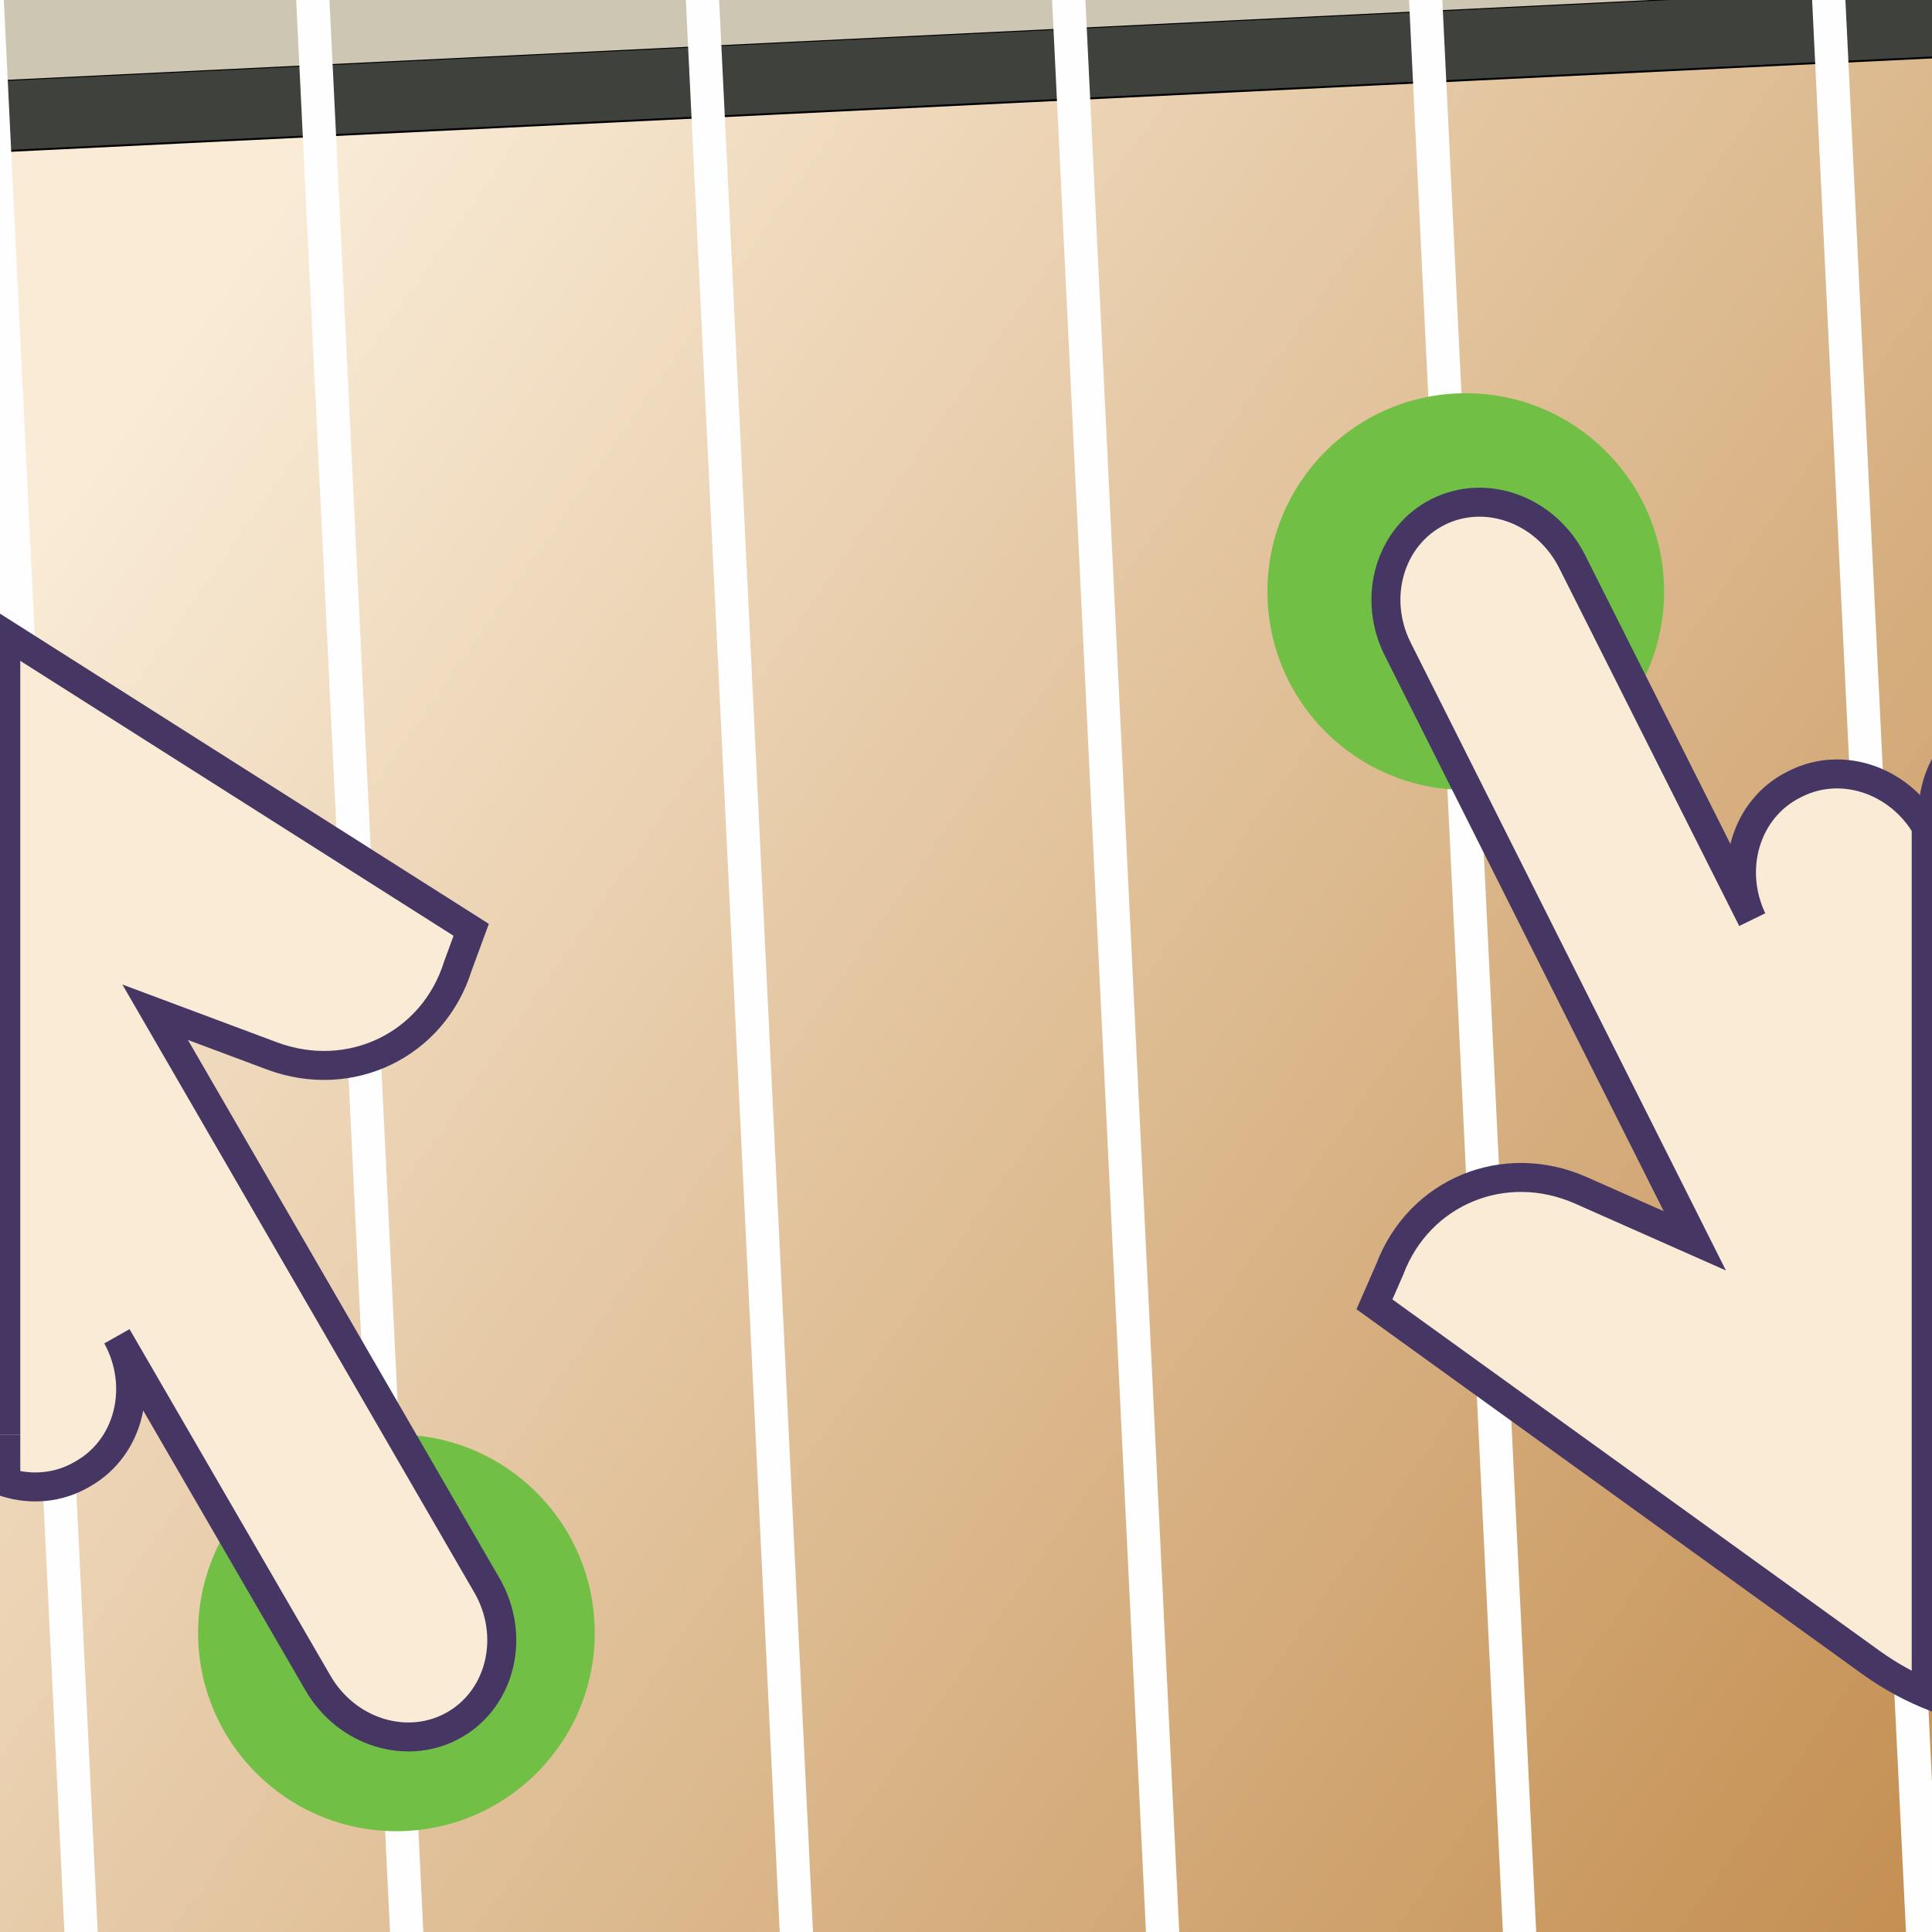
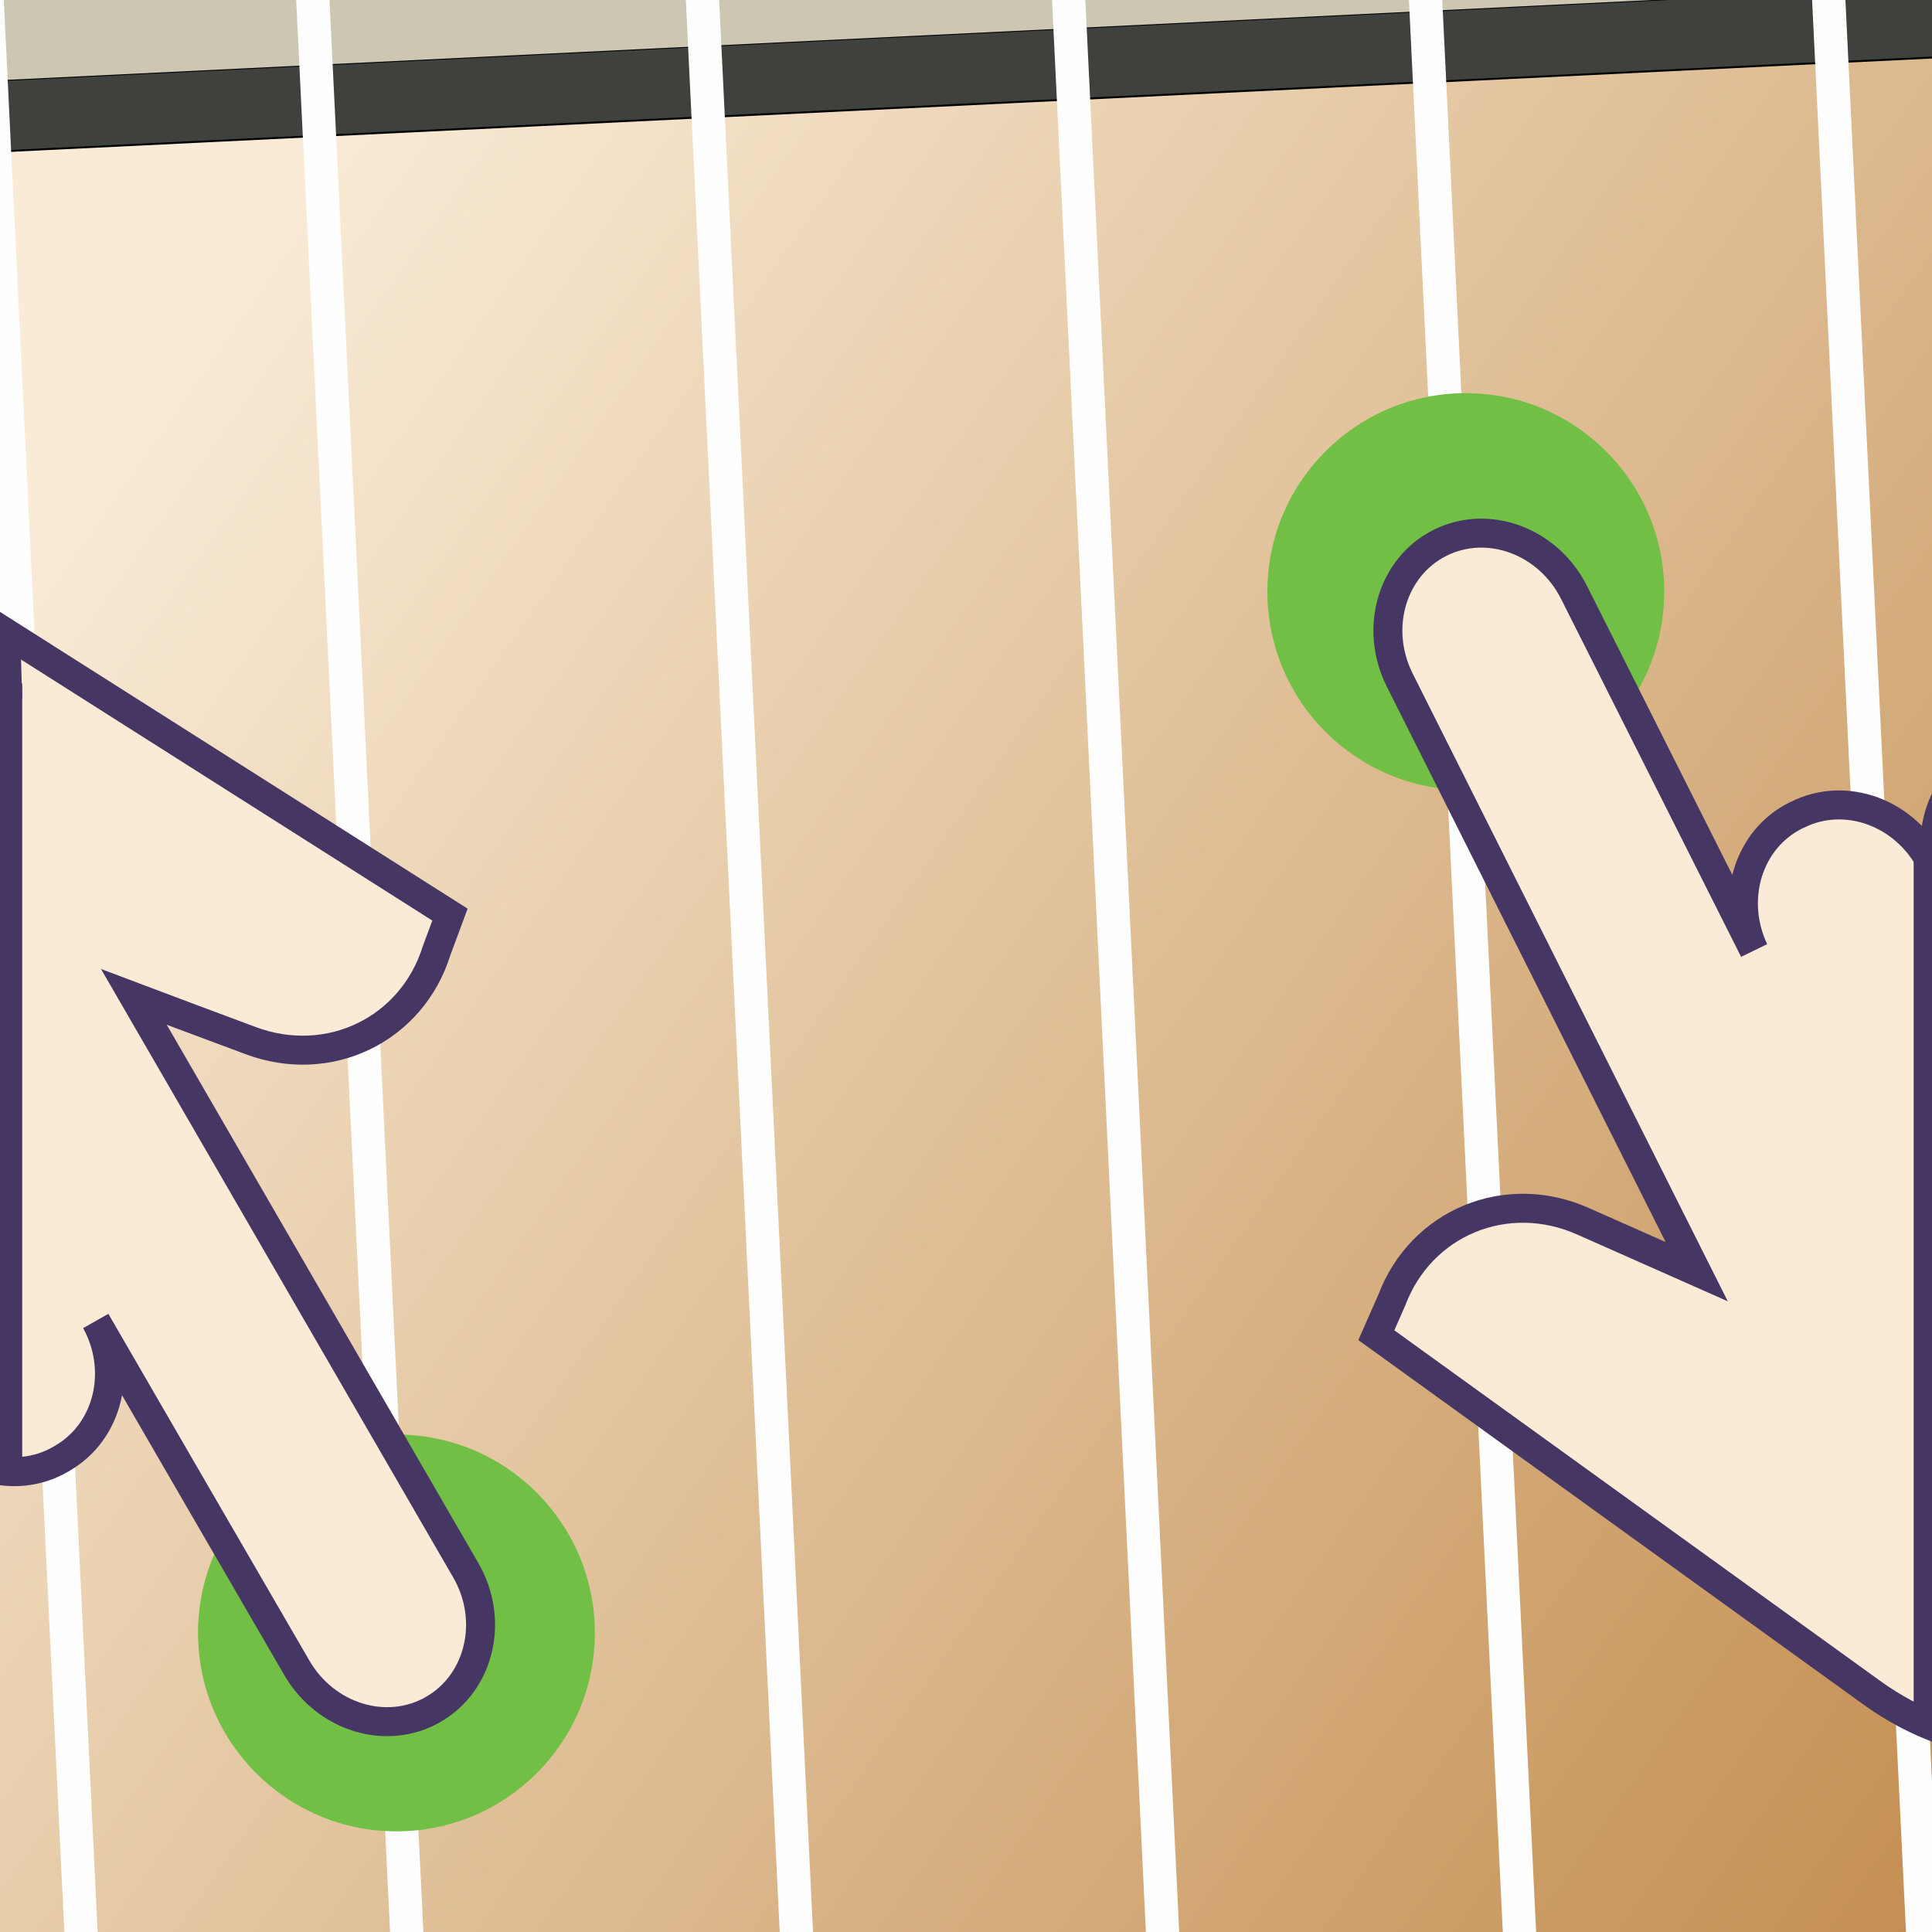
- <svg xmlns="http://www.w3.org/2000/svg" xmlns:xlink="http://www.w3.org/1999/xlink" x="0pt" y="0pt" width="1000pt" height="1000pt" viewBox="0 0 1000 1000">
-   <g id="1">
-     <linearGradient x1="1032.09" y1="1054.95" x2="-10.359" y2="322.05" gradientUnits="userSpaceOnUse" id="4">
-       <stop style="stop-color:#c18a4b;stop-opacity:1;" />
-       <stop offset="1" style="stop-color:#f9ebd6;stop-opacity:1;" />
-     </linearGradient>
-     <defs>
-       <g id="2">
-         <defs>
-           <path id="3" d="M-47.021,43.787 C-47.021,43.787,1009.6,-7.548,1009.6,-7.548 C1009.6,-7.548,1096.63,1783.9,1096.63,1783.9 C1096.63,1783.9,40.014,1835.23,40.014,1835.23 C40.014,1835.23,-47.021,43.787,-47.021,43.787 z" />
-         </defs>
-         <use xlink:href="#3" style="fill:url(#4);fill-opacity:1;fill-rule:evenodd;opacity:1;stroke:none;" />
-         <use xlink:href="#3" style="fill:none;opacity:1;stroke:#000000;stroke-linecap:butt;stroke-linejoin:miter;stroke-miterlimit:10;stroke-opacity:1;stroke-width:1;" />
+ <svg xmlns="http://www.w3.org/2000/svg" version="1.1" id="Layer_1" x="0px" y="0px" viewBox="0 0 1000 1000" style="enable-background:new 0 0 1000 1000;" xml:space="preserve">
+   <style type="text/css">
+ 	.st0{fill-rule:evenodd;clip-rule:evenodd;fill:url(#_x33__2_);}
+ 	.st1{fill:none;stroke:#000000;stroke-miterlimit:10;}
+ 	.st2{fill:#3F413D;}
+ 	.st3{fill:#CCC6B3;}
+ 	.st4{fill:#FFFEFE;}
+ 	.st5{fill-rule:evenodd;clip-rule:evenodd;fill:#72BF46;}
+ 	.st6{fill-rule:evenodd;clip-rule:evenodd;fill:url(#_x33_0_2_);}
+ 	.st7{fill:none;stroke:#463664;stroke-width:15;stroke-miterlimit:10;}
+ 	.st8{fill-rule:evenodd;clip-rule:evenodd;fill:url(#_x33_5_2_);}
+ 	.st9{fill-rule:evenodd;clip-rule:evenodd;fill:#2B1C49;}
+ 	.st10{fill:none;stroke:#463664;stroke-width:21;stroke-miterlimit:10;}
+ 	.st11{display:none;}
+ 	.st12{display:inline;}
+ 	.st13{fill:none;stroke:#463664;stroke-width:28;stroke-miterlimit:10;}
+ </style>
+   <g id="_x31_">
+     <g>
+       <g id="_x32_">
+         <g>
+           <linearGradient id="_x33__2_" gradientUnits="userSpaceOnUse" x1="930.68" y1="-197.192" x2="-111.769" y2="535.708" gradientTransform="matrix(1 0 0 -1 0 1002)">
+             <stop offset="0" style="stop-color:#C18A4B" />
+             <stop offset="1" style="stop-color:#F9EBD6" />
+           </linearGradient>
+           <path id="_x33_" class="st0" d="M-47,43.8L1009.6-7.5l87,1791.4L40,1835.2L-47,43.8z" />
+         </g>
+         <g>
+           <path id="_x33__1_" class="st1" d="M-47,43.8L1009.6-7.5l87,1791.4L40,1835.2L-47,43.8z" />
+         </g>
      </g>
-     </defs>
-     <use xlink:href="#2" />
-     <defs>
-       <g id="5">
-         <defs>
-           <path id="6" d="M1038.22,19.88 C1038.44,24.293,1035.03,28.045,1030.62,28.259 C1030.62,28.259,-64.472,81.463,-64.472,81.463 C-68.885,81.677,-72.636,78.273,-72.851,73.86 C-72.851,73.86,-73.859,53.1,-73.859,53.1 C-74.074,48.687,-70.67,44.936,-66.257,44.721 C-66.257,44.721,1028.83,-8.483,1028.83,-8.483 C1033.25,-8.697,1037,-5.293,1037.21,-0.88 C1037.21,-0.88,1038.22,19.88,1038.22,19.88 z" />
-         </defs>
-         <use xlink:href="#6" style="fill:#3f413d;fill-opacity:1;fill-rule:nonzero;opacity:1;stroke:none;" />
-         <use xlink:href="#6" style="fill:none;opacity:1;stroke:#000000;stroke-linecap:butt;stroke-linejoin:miter;stroke-miterlimit:10;stroke-opacity:1;stroke-width:1;" />
+     </g>
+     <g>
+       <g id="_x35_">
+         <g>
+           <path id="_x36_" class="st2" d="M1038.2,19.9c0.2,4.4-3.2,8.2-7.6,8.4L-64.5,81.5c-4.4,0.2-8.2-3.2-8.4-7.6l-1-20.8      c-0.2-4.4,3.2-8.2,7.6-8.4L1028.8-8.5c4.4-0.2,8.2,3.2,8.4,7.6L1038.2,19.9z" />
+         </g>
+         <g>
+           <path id="_x36__1_" class="st1" d="M1038.2,19.9c0.2,4.4-3.2,8.2-7.6,8.4L-64.5,81.5c-4.4,0.2-8.2-3.2-8.4-7.6l-1-20.8      c-0.2-4.4,3.2-8.2,7.6-8.4L1028.8-8.5c4.4-0.2,8.2,3.2,8.4,7.6L1038.2,19.9z" />
+         </g>
      </g>
-     </defs>
-     <use xlink:href="#5" />
-     <defs>
-       <g id="7">
-         <defs>
-           <path id="8" d="M-47.021,43.787 C-47.021,43.787,1009.6,-7.548,1009.6,-7.548 C1009.6,-7.548,1147.34,-1310.1,1147.34,-1310.1 C1147.34,-1310.1,-374.695,-1280.23,-374.695,-1280.23 C-374.695,-1280.23,-47.021,43.787,-47.021,43.787 z" />
-         </defs>
-         <use xlink:href="#8" style="fill:#ccc6b3;fill-opacity:1;fill-rule:nonzero;opacity:1;stroke:none;" />
+     </g>
+     <g>
+       <g id="_x37_">
+         <g>
+           <path id="_x38_" class="st3" d="M-47,43.8L1009.6-7.5l137.7-1302.6l-1522,29.9L-47,43.8z" />
+         </g>
      </g>
-     </defs>
-     <use xlink:href="#7" />
-     <defs>
-       <g id="9">
-         <defs>
-           <path id="10" d="M656.011,1939.3 C656.225,1943.72,652.822,1947.47,648.409,1947.68 C648.409,1947.68,647.191,1947.74,647.191,1947.74 C642.778,1947.96,639.027,1944.55,638.813,1940.14 C638.813,1940.14,499.736,-922.462,499.736,-922.462 C499.522,-926.875,502.926,-930.626,507.339,-930.841 C507.339,-930.841,508.556,-930.9,508.556,-930.9 C512.969,-931.114,516.72,-927.71,516.935,-923.297 C516.935,-923.297,656.011,1939.3,656.011,1939.3 z" />
-         </defs>
-         <use xlink:href="#10" style="fill:#fffefe;fill-opacity:1;fill-rule:nonzero;opacity:1;stroke:none;" />
+     </g>
+     <g>
+       <g id="_x39_">
+         <g>
+           <path id="_x31_0" class="st4" d="M656,1939.3c0.2,4.4-3.2,8.2-7.6,8.4l-1.2,0.1c-4.4,0.2-8.2-3.2-8.4-7.6L499.7-922.5      c-0.2-4.4,3.2-8.2,7.6-8.4l1.2-0.1c4.4-0.2,8.2,3.2,8.4,7.6L656,1939.3z" />
+         </g>
      </g>
-     </defs>
-     <use xlink:href="#9" />
-     <defs>
-       <g id="11">
-         <defs>
-           <path id="12" d="M840.331,1930.35 C840.545,1934.76,837.142,1938.51,832.729,1938.73 C832.729,1938.73,831.512,1938.79,831.512,1938.79 C827.098,1939,823.347,1935.6,823.133,1931.18 C823.133,1931.18,688.151,-847.15,688.151,-847.15 C687.936,-851.563,691.34,-855.315,695.753,-855.529 C695.753,-855.529,696.97,-855.588,696.97,-855.588 C701.383,-855.803,705.134,-852.399,705.349,-847.986 C705.349,-847.986,840.331,1930.35,840.331,1930.35 z" />
-         </defs>
-         <use xlink:href="#12" style="fill:#fffefe;fill-opacity:1;fill-rule:nonzero;opacity:1;stroke:none;" />
+     </g>
+     <g>
+       <g id="_x31_1">
+         <g>
+           <path id="_x31_2" class="st4" d="M840.3,1930.3c0.2,4.4-3.2,8.2-7.6,8.4l-1.2,0.1c-4.4,0.2-8.2-3.2-8.4-7.6l-135-2778.3      c-0.2-4.4,3.2-8.2,7.6-8.4l1.2-0.1c4.4-0.2,8.2,3.2,8.4,7.6L840.3,1930.3z" />
+         </g>
      </g>
-     </defs>
-     <use xlink:href="#11" />
-     <defs>
-       <g id="13">
-         <defs>
-           <path id="14" d="M1048.48,1920.24 C1048.69,1924.65,1045.29,1928.4,1040.87,1928.62 C1040.87,1928.62,1039.66,1928.67,1039.66,1928.67 C1035.24,1928.89,1031.49,1925.49,1031.28,1921.07 C1031.28,1921.07,900.418,-772.43,900.418,-772.43 C900.203,-776.843,903.607,-780.594,908.02,-780.809 C908.02,-780.809,909.237,-780.868,909.237,-780.868 C913.65,-781.082,917.402,-777.678,917.616,-773.265 C917.616,-773.265,1048.48,1920.24,1048.48,1920.24 z" />
-         </defs>
-         <use xlink:href="#14" style="fill:#fffefe;fill-opacity:1;fill-rule:nonzero;opacity:1;stroke:none;" />
+     </g>
+     <g>
+       <g id="_x31_3">
+         <g>
+           <path id="_x31_4" class="st4" d="M1048.5,1920.2c0.2,4.4-3.2,8.2-7.6,8.4l-1.2,0.1c-4.4,0.2-8.2-3.2-8.4-7.6L900.4-772.4      c-0.2-4.4,3.2-8.2,7.6-8.4l1.2-0.1c4.4-0.2,8.2,3.2,8.4,7.6L1048.5,1920.2z" />
+         </g>
      </g>
-     </defs>
-     <use xlink:href="#13" />
-     <defs>
-       <g id="15">
-         <defs>
-           <path id="16" d="M97.525,1966.43 C97.739,1970.85,94.335,1974.6,89.922,1974.81 C89.922,1974.81,88.705,1974.87,88.705,1974.87 C84.292,1975.08,80.541,1971.68,80.326,1967.27 C80.326,1967.27,-53.075,-778.521,-53.075,-778.521 C-53.289,-782.934,-49.885,-786.685,-45.472,-786.899 C-45.472,-786.899,-44.255,-786.959,-44.255,-786.959 C-39.842,-787.173,-36.091,-783.769,-35.876,-779.356 C-35.876,-779.356,97.525,1966.43,97.525,1966.43 z" />
-         </defs>
-         <use xlink:href="#16" style="fill:#fffefe;fill-opacity:1;fill-rule:nonzero;opacity:1;stroke:none;" />
+     </g>
+     <g>
+       <g id="_x31_5">
+         <g>
+           <path id="_x31_6" class="st4" d="M97.5,1966.4c0.2,4.4-3.2,8.2-7.6,8.4l-1.2,0.1c-4.4,0.2-8.2-3.2-8.4-7.6L-53.1-778.5      c-0.2-4.4,3.2-8.2,7.6-8.4l1.2-0.1c4.4-0.2,8.2,3.2,8.4,7.6L97.5,1966.4z" />
+         </g>
      </g>
-     </defs>
-     <use xlink:href="#15" />
-     <defs>
-       <g id="17">
-         <defs>
-           <path id="18" d="M264.769,1939.58 C264.983,1943.99,261.579,1947.74,257.166,1947.95 C257.166,1947.95,255.949,1948.01,255.949,1948.01 C251.536,1948.23,247.785,1944.82,247.57,1940.41 C247.57,1940.41,112.196,-846.004,112.196,-846.004 C111.981,-850.417,115.385,-854.169,119.798,-854.383 C119.798,-854.383,121.015,-854.442,121.015,-854.442 C125.428,-854.656,129.18,-851.253,129.394,-846.84 C129.394,-846.84,264.769,1939.58,264.769,1939.58 z" />
-         </defs>
-         <use xlink:href="#18" style="fill:#fffefe;fill-opacity:1;fill-rule:nonzero;opacity:1;stroke:none;" />
+     </g>
+     <g>
+       <g id="_x31_7">
+         <g>
+           <path id="_x31_8" class="st4" d="M264.8,1939.6c0.2,4.4-3.2,8.2-7.6,8.4l-1.2,0.1c-4.4,0.2-8.2-3.2-8.4-7.6L112.2-846      c-0.2-4.4,3.2-8.2,7.6-8.4l1.2-0.1c4.4-0.2,8.2,3.2,8.4,7.6L264.8,1939.6z" />
+         </g>
      </g>
-     </defs>
-     <use xlink:href="#17" />
-     <defs>
-       <g id="19">
-         <defs>
-           <path id="20" d="M467.571,1962.5 C467.785,1966.91,464.381,1970.66,459.968,1970.87 C459.968,1970.87,458.751,1970.93,458.751,1970.93 C454.338,1971.15,450.587,1967.74,450.372,1963.33 C450.372,1963.33,313.409,-855.78,313.409,-855.78 C313.195,-860.193,316.598,-863.944,321.012,-864.159 C321.012,-864.159,322.229,-864.218,322.229,-864.218 C326.642,-864.432,330.393,-861.028,330.607,-856.615 C330.607,-856.615,467.571,1962.5,467.571,1962.5 z" />
-         </defs>
-         <use xlink:href="#20" style="fill:#fffefe;fill-opacity:1;fill-rule:nonzero;opacity:1;stroke:none;" />
+     </g>
+     <g>
+       <g id="_x31_9">
+         <g>
+           <path id="_x32_0" class="st4" d="M467.6,1962.5c0.2,4.4-3.2,8.2-7.6,8.4l-1.2,0.1c-4.4,0.2-8.2-3.2-8.4-7.6l-137-2819.1      c-0.2-4.4,3.2-8.2,7.6-8.4l1.2-0.1c4.4-0.2,8.2,3.2,8.4,7.6L467.6,1962.5z" />
+         </g>
      </g>
-     </defs>
-     <use xlink:href="#19" />
-   </g>
-   <g id="21">
-     <defs>
-       <g id="22">
-         <defs>
-           <path id="23" d="M205.186,742.516 C261.879,742.516,307.838,788.475,307.838,845.168 C307.838,901.861,261.879,947.819,205.186,947.819 C148.493,947.819,102.534,901.861,102.534,845.168 C102.534,788.475,148.493,742.516,205.186,742.516 z" />
-         </defs>
-         <use xlink:href="#23" style="fill:#72bf46;fill-opacity:1;fill-rule:evenodd;opacity:1;stroke:none;" />
-       </g>
-     </defs>
-     <use xlink:href="#22" />
-   </g>
-   <g id="24">
-     <defs>
-       <g id="25">
-         <defs>
-           <path id="26" d="M758.672,203.54 C815.365,203.54,861.324,249.499,861.324,306.191 C861.324,362.884,815.365,408.843,758.672,408.843 C701.979,408.843,656.021,362.884,656.021,306.191 C656.021,249.499,701.979,203.54,758.672,203.54 z" />
-         </defs>
-         <use xlink:href="#26" style="fill:#72bf46;fill-opacity:1;fill-rule:evenodd;opacity:1;stroke:none;" />
-       </g>
-     </defs>
-     <use xlink:href="#25" />
-   </g>
-   <g id="27">
-     <g id="28">
-       <linearGradient x1="-341.173" y1="342.122" x2="81.552" y2="806.099" gradientUnits="userSpaceOnUse" id="31">
-         <stop style="stop-color:#f9ebd6;stop-opacity:1;" />
-         <stop offset="1" style="stop-color:#f9ebd6;stop-opacity:1;" />
-       </linearGradient>
-       <defs>
-         <g id="29">
-           <defs>
-             <path id="30" d="M-138.492,753.669 C-123.507,779.513,-130.925,811.798,-155.047,825.784 C-155.371,825.971,-155.695,826.159,-156.018,826.347 C-180.102,840.31,-211.738,830.781,-226.753,805.014 C-275.894,720.726,-280.567,712.367,-353.54,586.23 C-394.513,515.403,-374.166,427.004,-308.088,388.693 C-260.799,361.276,-213.51,333.858,-166.221,306.441 C-122.809,281.271,-68.184,283.251,-23.482,311.604 C65.644,368.163,154.771,424.722,243.897,481.28 C241.611,487.487,239.325,493.694,237.038,499.901 C224.256,540.917,181.303,561.686,140.696,546.509 C120.567,538.985,100.439,531.462,80.31,523.938 C137.538,622.8,194.766,721.662,251.994,820.524 C266.955,846.367,259.531,878.64,235.42,892.62 C235.416,892.622,235.412,892.624,235.408,892.626 C211.28,906.615,179.567,896.995,164.583,871.15 C129.907,811.343,95.232,751.535,60.556,691.727 C74.647,717.358,67.078,748.847,43.328,762.617 C42.988,762.815,42.647,763.012,42.306,763.21 C18.178,777.199,-13.528,767.59,-28.513,741.745 C-31.424,736.723,-34.336,731.702,-37.247,726.68 C-22.26,752.53,-29.671,784.811,-53.817,798.81 C-53.851,798.83,-53.884,798.85,-53.918,798.869 C-78.041,812.855,-109.744,803.252,-124.732,777.402 z M-138.492,753.669" />
-           </defs>
-           <use xlink:href="#30" style="fill:url(#31);fill-opacity:1;fill-rule:evenodd;opacity:1;stroke:none;" />
-           <use xlink:href="#30" style="fill:none;opacity:1;stroke:#463664;stroke-linecap:butt;stroke-linejoin:miter;stroke-miterlimit:10;stroke-opacity:1;stroke-width:15;" />
-         </g>
-       </defs>
-       <use xlink:href="#29" />
    </g>
  </g>
-   <g id="32">
-     <g id="33">
-       <linearGradient x1="1287.19" y1="848.773" x2="892.757" y2="360.515" gradientUnits="userSpaceOnUse" id="36">
-         <stop style="stop-color:#f9ebd6;stop-opacity:1;" />
-         <stop offset="1" style="stop-color:#f9ebd6;stop-opacity:1;" />
-       </linearGradient>
-       <defs>
-         <g id="34">
-           <defs>
-             <path id="35" d="M1109.3,425.918 C1095.88,399.229,1105.2,367.443,1130.11,354.914 C1130.44,354.746,1130.78,354.577,1131.11,354.409 C1155.98,341.901,1187,353.291,1200.45,379.904 C1244.5,466.962,1248.67,475.583,1314.03,605.831 C1350.72,678.965,1325.16,766,1256.93,800.32 C1208.09,824.881,1159.26,849.442,1110.42,874.003 C1065.6,896.551,1011.18,891.332,968.245,860.375 C882.634,798.624,797.023,736.873,711.412,675.122 C714.063,669.061,716.713,663.001,719.364,656.941 C734.559,616.756,778.669,598.575,818.304,616.135 C837.951,624.841,857.597,633.547,877.243,642.253 C825.986,540.167,774.729,438.081,723.472,335.996 C710.072,309.31,719.399,277.535,744.298,265.011 C744.302,265.009,744.306,265.008,744.31,265.006 C769.226,252.474,800.311,263.96,813.735,290.649 C844.798,352.41,875.861,414.171,906.925,475.932 C894.38,449.51,903.806,418.526,928.331,406.19 C928.683,406.013,929.035,405.836,929.387,405.659 C954.303,393.128,985.383,404.602,998.806,431.291 C1001.41,436.477,1004.02,441.662,1006.63,446.848 C993.205,420.153,1002.52,388.369,1027.45,375.829 C1027.49,375.811,1027.52,375.794,1027.56,375.776 C1052.47,363.247,1083.55,374.715,1096.97,401.41 z M1109.3,425.918" />
-           </defs>
-           <use xlink:href="#35" style="fill:url(#36);fill-opacity:1;fill-rule:evenodd;opacity:1;stroke:none;" />
-           <use xlink:href="#35" style="fill:none;opacity:1;stroke:#463664;stroke-linecap:butt;stroke-linejoin:miter;stroke-miterlimit:10;stroke-opacity:1;stroke-width:15;" />
+   <g id="_x32_1">
+     <g>
+       <g id="_x32_2">
+         <g>
+           <path id="_x32_3" class="st5" d="M205.2,742.5c56.7,0,102.7,46,102.7,102.7c0,56.7-46,102.7-102.7,102.7s-102.7-46-102.7-102.7      C102.5,788.5,148.5,742.5,205.2,742.5z" />
        </g>
-       </defs>
-       <use xlink:href="#34" />
+       </g>
    </g>
-     <defs>
-       <g id="37">
-         <defs>
-           <path id="38" d="M1000,429.365 C1000,429.365,1000,869.209,1000,869.209" />
-         </defs>
-         <use xlink:href="#38" style="fill:#2b1c49;fill-opacity:1;fill-rule:evenodd;opacity:1;stroke:none;" />
-         <use xlink:href="#38" style="fill:none;opacity:1;stroke:#463664;stroke-linecap:butt;stroke-linejoin:miter;stroke-miterlimit:10;stroke-opacity:1;stroke-width:21;" />
+   </g>
+   <g id="_x32_4">
+     <g>
+       <g id="_x32_5">
+         <g>
+           <path id="_x32_6" class="st5" d="M758.7,203.5c56.7,0,102.7,46,102.7,102.7c0,56.7-46,102.7-102.7,102.7S656,362.9,656,306.2      C656,249.5,702,203.5,758.7,203.5z" />
+         </g>
      </g>
-     </defs>
-     <use xlink:href="#37" />
-     <defs>
-       <g id="39">
-         <defs>
-           <path id="40" d="M0,337.759 C0,337.759,0,742.516,0,742.516" />
-         </defs>
-         <use xlink:href="#40" style="fill:#2b1c49;fill-opacity:1;fill-rule:evenodd;opacity:1;stroke:none;" />
-         <use xlink:href="#40" style="fill:none;opacity:1;stroke:#463664;stroke-linecap:butt;stroke-linejoin:miter;stroke-miterlimit:10;stroke-opacity:1;stroke-width:21;" />
+     </g>
+   </g>
+   <g id="_x32_7">
+     <g id="_x32_8">
+       <g>
+         <g id="_x32_9">
+           <g>
+             <linearGradient id="_x33_0_2_" gradientUnits="userSpaceOnUse" x1="-311.406" y1="705.02" x2="111.319" y2="241.043" gradientTransform="matrix(1 0 0 -1 0 1002)">
+               <stop offset="0" style="stop-color:#F9EBD6" />
+               <stop offset="1" style="stop-color:#F9EBD6" />
+             </linearGradient>
+             <path id="_x33_0" class="st6" d="M-149.5,745.7c15,25.8,7.6,58.1-16.6,72.1c-0.3,0.2-0.6,0.4-1,0.6       c-24.1,14-55.7,4.4-70.7-21.3c-49.1-84.3-53.8-92.6-126.8-218.8c-41-70.8-20.6-159.2,45.5-197.5       c47.3-27.4,94.6-54.8,141.9-82.3c43.4-25.2,98-23.2,142.7,5.2c89.1,56.6,178.3,113.1,267.4,169.7c-2.3,6.2-4.6,12.4-6.9,18.6       c-12.8,41-55.7,61.8-96.3,46.6c-20.1-7.5-40.3-15-60.4-22.6c57.2,98.9,114.5,197.7,171.7,296.6c15,25.8,7.5,58.1-16.6,72.1       c0,0,0,0,0,0c-24.1,14-55.8,4.4-70.8-21.5c-34.7-59.8-69.4-119.6-104-179.4c14.1,25.6,6.5,57.1-17.2,70.9       c-0.3,0.2-0.7,0.4-1,0.6c-24.1,14-55.8,4.4-70.8-21.5c-2.9-5-5.8-10-8.7-15.1c15,25.9,7.6,58.1-16.6,72.1c0,0-0.1,0-0.1,0.1       c-24.1,14-55.8,4.4-70.8-21.5L-149.5,745.7z" />
+           </g>
+           <g>
+             <path id="_x33_0_1_" class="st7" d="M-149.5,745.7c15,25.8,7.6,58.1-16.6,72.1c-0.3,0.2-0.6,0.4-1,0.6       c-24.1,14-55.7,4.4-70.7-21.3c-49.1-84.3-53.8-92.6-126.8-218.8c-41-70.8-20.6-159.2,45.5-197.5       c47.3-27.4,94.6-54.8,141.9-82.3c43.4-25.2,98-23.2,142.7,5.2c89.1,56.6,178.3,113.1,267.4,169.7c-2.3,6.2-4.6,12.4-6.9,18.6       c-12.8,41-55.7,61.8-96.3,46.6c-20.1-7.5-40.3-15-60.4-22.6c57.2,98.9,114.5,197.7,171.7,296.6c15,25.8,7.5,58.1-16.6,72.1       c0,0,0,0,0,0c-24.1,14-55.8,4.4-70.8-21.5c-34.7-59.8-69.4-119.6-104-179.4c14.1,25.6,6.5,57.1-17.2,70.9       c-0.3,0.2-0.7,0.4-1,0.6c-24.1,14-55.8,4.4-70.8-21.5c-2.9-5-5.8-10-8.7-15.1c15,25.9,7.6,58.1-16.6,72.1c0,0-0.1,0-0.1,0.1       c-24.1,14-55.8,4.4-70.8-21.5L-149.5,745.7z" />
+           </g>
+         </g>
      </g>
-     </defs>
-     <use xlink:href="#39" />
-     <defs>
-       <g id="41">
-         <defs>
-           <path id="42" d="M0,767.764 C0,767.764,0,742.516,0,742.516" />
-         </defs>
-         <use xlink:href="#42" style="fill:#2b1c49;fill-opacity:1;fill-rule:evenodd;opacity:1;stroke:none;" />
-         <use xlink:href="#42" style="fill:none;opacity:1;stroke:#463664;stroke-linecap:butt;stroke-linejoin:miter;stroke-miterlimit:10;stroke-opacity:1;stroke-width:21;" />
+     </g>
+   </g>
+   <g id="_x33_2">
+     <g id="_x33_3">
+       <g>
+         <g id="_x33_4">
+           <g>
+             <linearGradient id="_x33_5_2_" gradientUnits="userSpaceOnUse" x1="1245.289" y1="102.57" x2="850.856" y2="590.828" gradientTransform="matrix(1 0 0 -1 0 1002)">
+               <stop offset="0" style="stop-color:#F9EBD6" />
+               <stop offset="1" style="stop-color:#F9EBD6" />
+             </linearGradient>
+             <path id="_x33_5" class="st8" d="M1110.3,441.9c-13.4-26.7-4.1-58.5,20.8-71c0.3-0.2,0.7-0.3,1-0.5       c24.9-12.5,55.9-1.1,69.3,25.5c44.1,87.1,48.2,95.7,113.6,225.9c36.7,73.1,11.1,160.2-57.1,194.5       c-48.8,24.6-97.7,49.1-146.5,73.7c-44.8,22.5-99.2,17.3-142.2-13.6C883.6,814.6,798,752.9,712.4,691.1c2.7-6.1,5.3-12.1,8-18.2       c15.2-40.2,59.3-58.4,98.9-40.8c19.6,8.7,39.3,17.4,58.9,26.1C827,556.2,775.7,454.1,724.5,352c-13.4-26.7-4.1-58.5,20.8-71       c0,0,0,0,0,0c24.9-12.5,56-1,69.4,25.6c31.1,61.8,62.1,123.5,93.2,185.3c-12.5-26.4-3.1-57.4,21.4-69.7       c0.4-0.2,0.7-0.4,1.1-0.5c24.9-12.5,56-1.1,69.4,25.6c2.6,5.2,5.2,10.4,7.8,15.6c-13.4-26.7-4.1-58.5,20.8-71       c0,0,0.1,0,0.1-0.1c24.9-12.5,56-1.1,69.4,25.6L1110.3,441.9z" />
+           </g>
+           <g>
+             <path id="_x33_5_1_" class="st7" d="M1110.3,441.9c-13.4-26.7-4.1-58.5,20.8-71c0.3-0.2,0.7-0.3,1-0.5       c24.9-12.5,55.9-1.1,69.3,25.5c44.1,87.1,48.2,95.7,113.6,225.9c36.7,73.1,11.1,160.2-57.1,194.5       c-48.8,24.6-97.7,49.1-146.5,73.7c-44.8,22.5-99.2,17.3-142.2-13.6C883.6,814.6,798,752.9,712.4,691.1c2.7-6.1,5.3-12.1,8-18.2       c15.2-40.2,59.3-58.4,98.9-40.8c19.6,8.7,39.3,17.4,58.9,26.1C827,556.2,775.7,454.1,724.5,352c-13.4-26.7-4.1-58.5,20.8-71       c0,0,0,0,0,0c24.9-12.5,56-1,69.4,25.6c31.1,61.8,62.1,123.5,93.2,185.3c-12.5-26.4-3.1-57.4,21.4-69.7       c0.4-0.2,0.7-0.4,1.1-0.5c24.9-12.5,56-1.1,69.4,25.6c2.6,5.2,5.2,10.4,7.8,15.6c-13.4-26.7-4.1-58.5,20.8-71       c0,0,0.1,0,0.1-0.1c24.9-12.5,56-1.1,69.4,25.6L1110.3,441.9z" />
+           </g>
+         </g>
      </g>
-     </defs>
-     <use xlink:href="#41" />
-     <defs>
-       <g id="43">
-         <defs>
-           <path id="44" d="M-5.085,328.98 C-5.085,328.98,-4.84,341.37,-4.84,341.37" />
-         </defs>
-         <use xlink:href="#44" style="fill:#2b1c49;fill-opacity:1;fill-rule:evenodd;opacity:1;stroke:none;" />
-         <use xlink:href="#44" style="fill:none;opacity:1;stroke:#463664;stroke-linecap:butt;stroke-linejoin:miter;stroke-miterlimit:10;stroke-opacity:1;stroke-width:21;" />
+     </g>
+     <g>
+       <g id="_x33_7">
+         <g>
+           <path id="_x33_8" class="st9" d="M1001,445.4v439.8" />
+         </g>
+         <g>
+           <path id="_x33_8_1_" class="st10" d="M1001,445.4v439.8" />
+         </g>
      </g>
-     </defs>
-     <use xlink:href="#43" />
-     <defs>
-       <g id="45">
-         <defs>
-           <path id="46" d="M1005.34,879.86 C1005.34,879.86,1005.58,869.209,1005.58,869.209" />
-         </defs>
-         <use xlink:href="#46" style="fill:#2b1c49;fill-opacity:1;fill-rule:evenodd;opacity:1;stroke:none;" />
-         <use xlink:href="#46" style="fill:none;opacity:1;stroke:#463664;stroke-linecap:butt;stroke-linejoin:miter;stroke-miterlimit:10;stroke-opacity:1;stroke-width:21;" />
+     </g>
+     <g>
+       <g id="_x33_9">
+         <g>
+           <path id="_x34_0" class="st9" d="M1,353.8v404.8" />
+         </g>
+         <g>
+           <path id="_x34_0_1_" class="st10" d="M1,353.8v404.8" />
+         </g>
      </g>
-     </defs>
-     <use xlink:href="#45" />
+     </g>
+     <g>
+       <g id="_x34_1" class="st11">
+         <g class="st12">
+           <path id="_x34_2" class="st9" d="M1,783.8v-25.2" />
+         </g>
+         <g class="st12">
+           <path id="_x34_2_1_" class="st10" d="M1,783.8v-25.2" />
+         </g>
+       </g>
+     </g>
+     <g>
+       <g id="_x34_3" class="st11">
+         <g class="st12">
+           <path id="_x34_4" class="st9" d="M-4.1,345l0.2,12.4" />
+         </g>
+         <g class="st12">
+           <path id="_x34_4_1_" class="st10" d="M-4.1,345l0.2,12.4" />
+         </g>
+       </g>
+     </g>
+     <g>
+       <g id="_x34_5">
+         <g>
+           <path id="_x34_6" class="st9" d="M1006.3,895.9l0.2-10.7" />
+         </g>
+         <g>
+           <path id="_x34_6_1_" class="st10" d="M1006.3,895.9l0.2-10.7" />
+         </g>
+       </g>
+     </g>
  </g>
+   <line class="st13" x1="-3.5" y1="329.1" x2="-2.5" y2="362.1" />
</svg>
